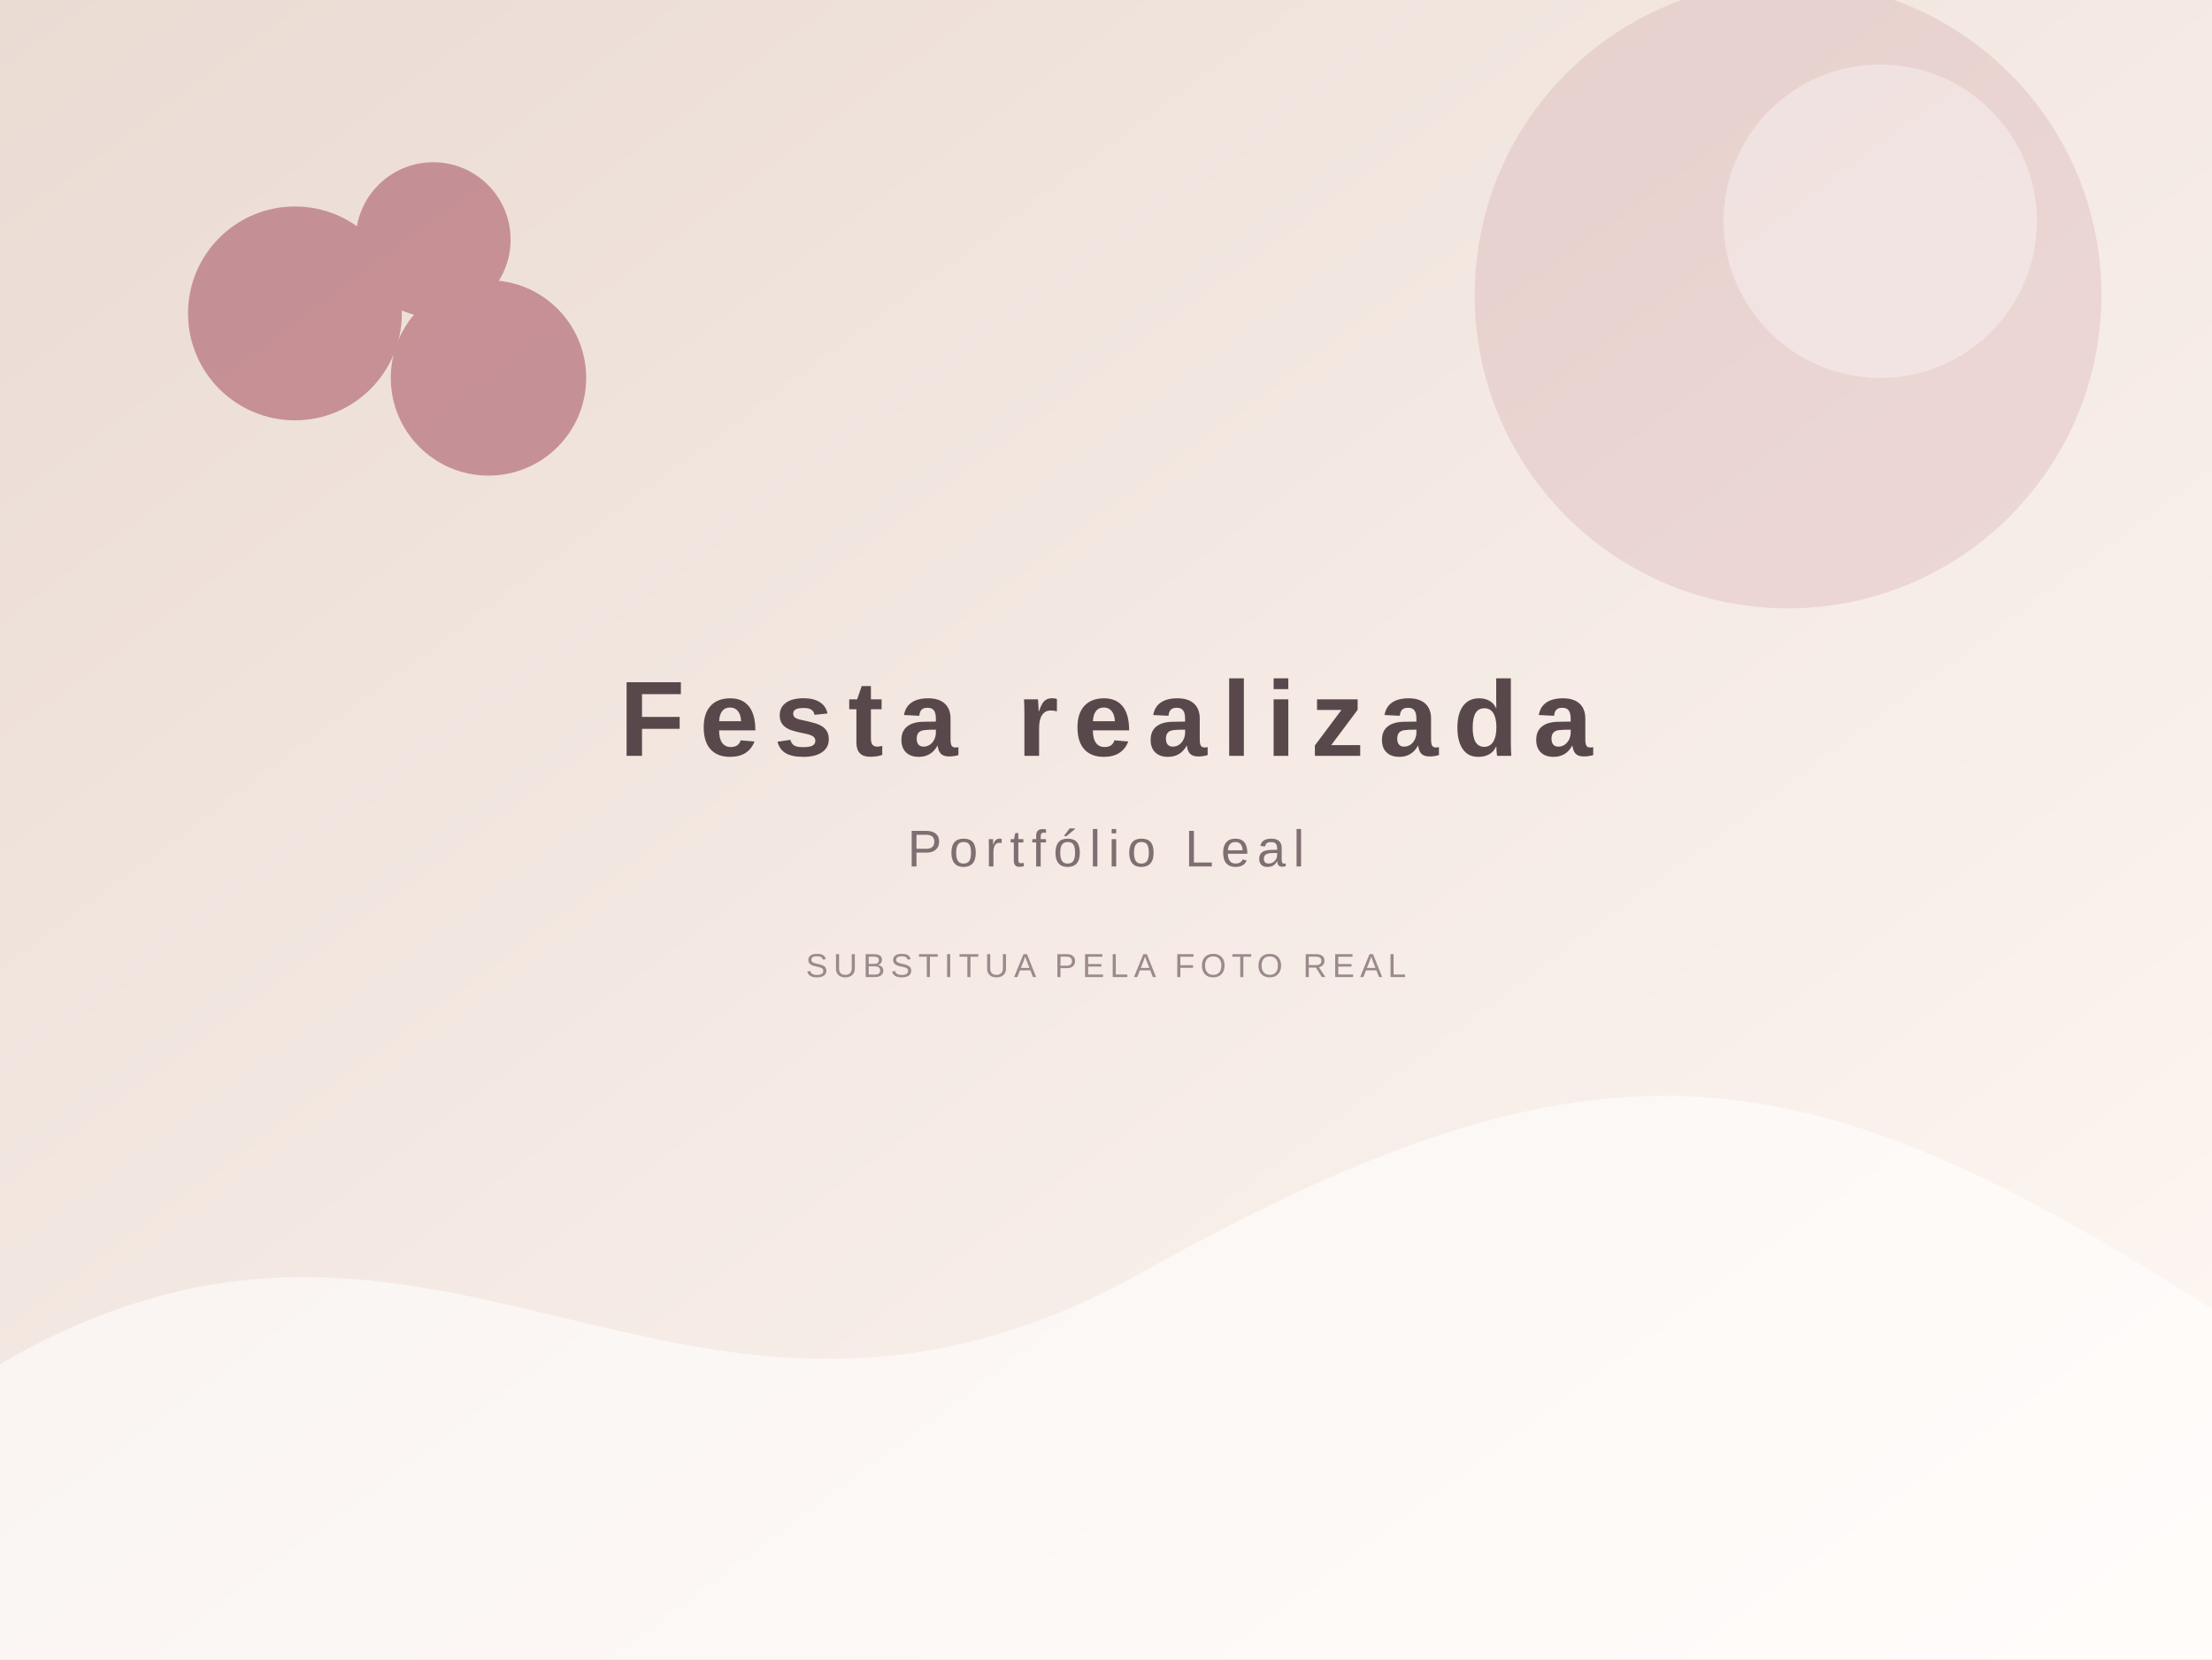
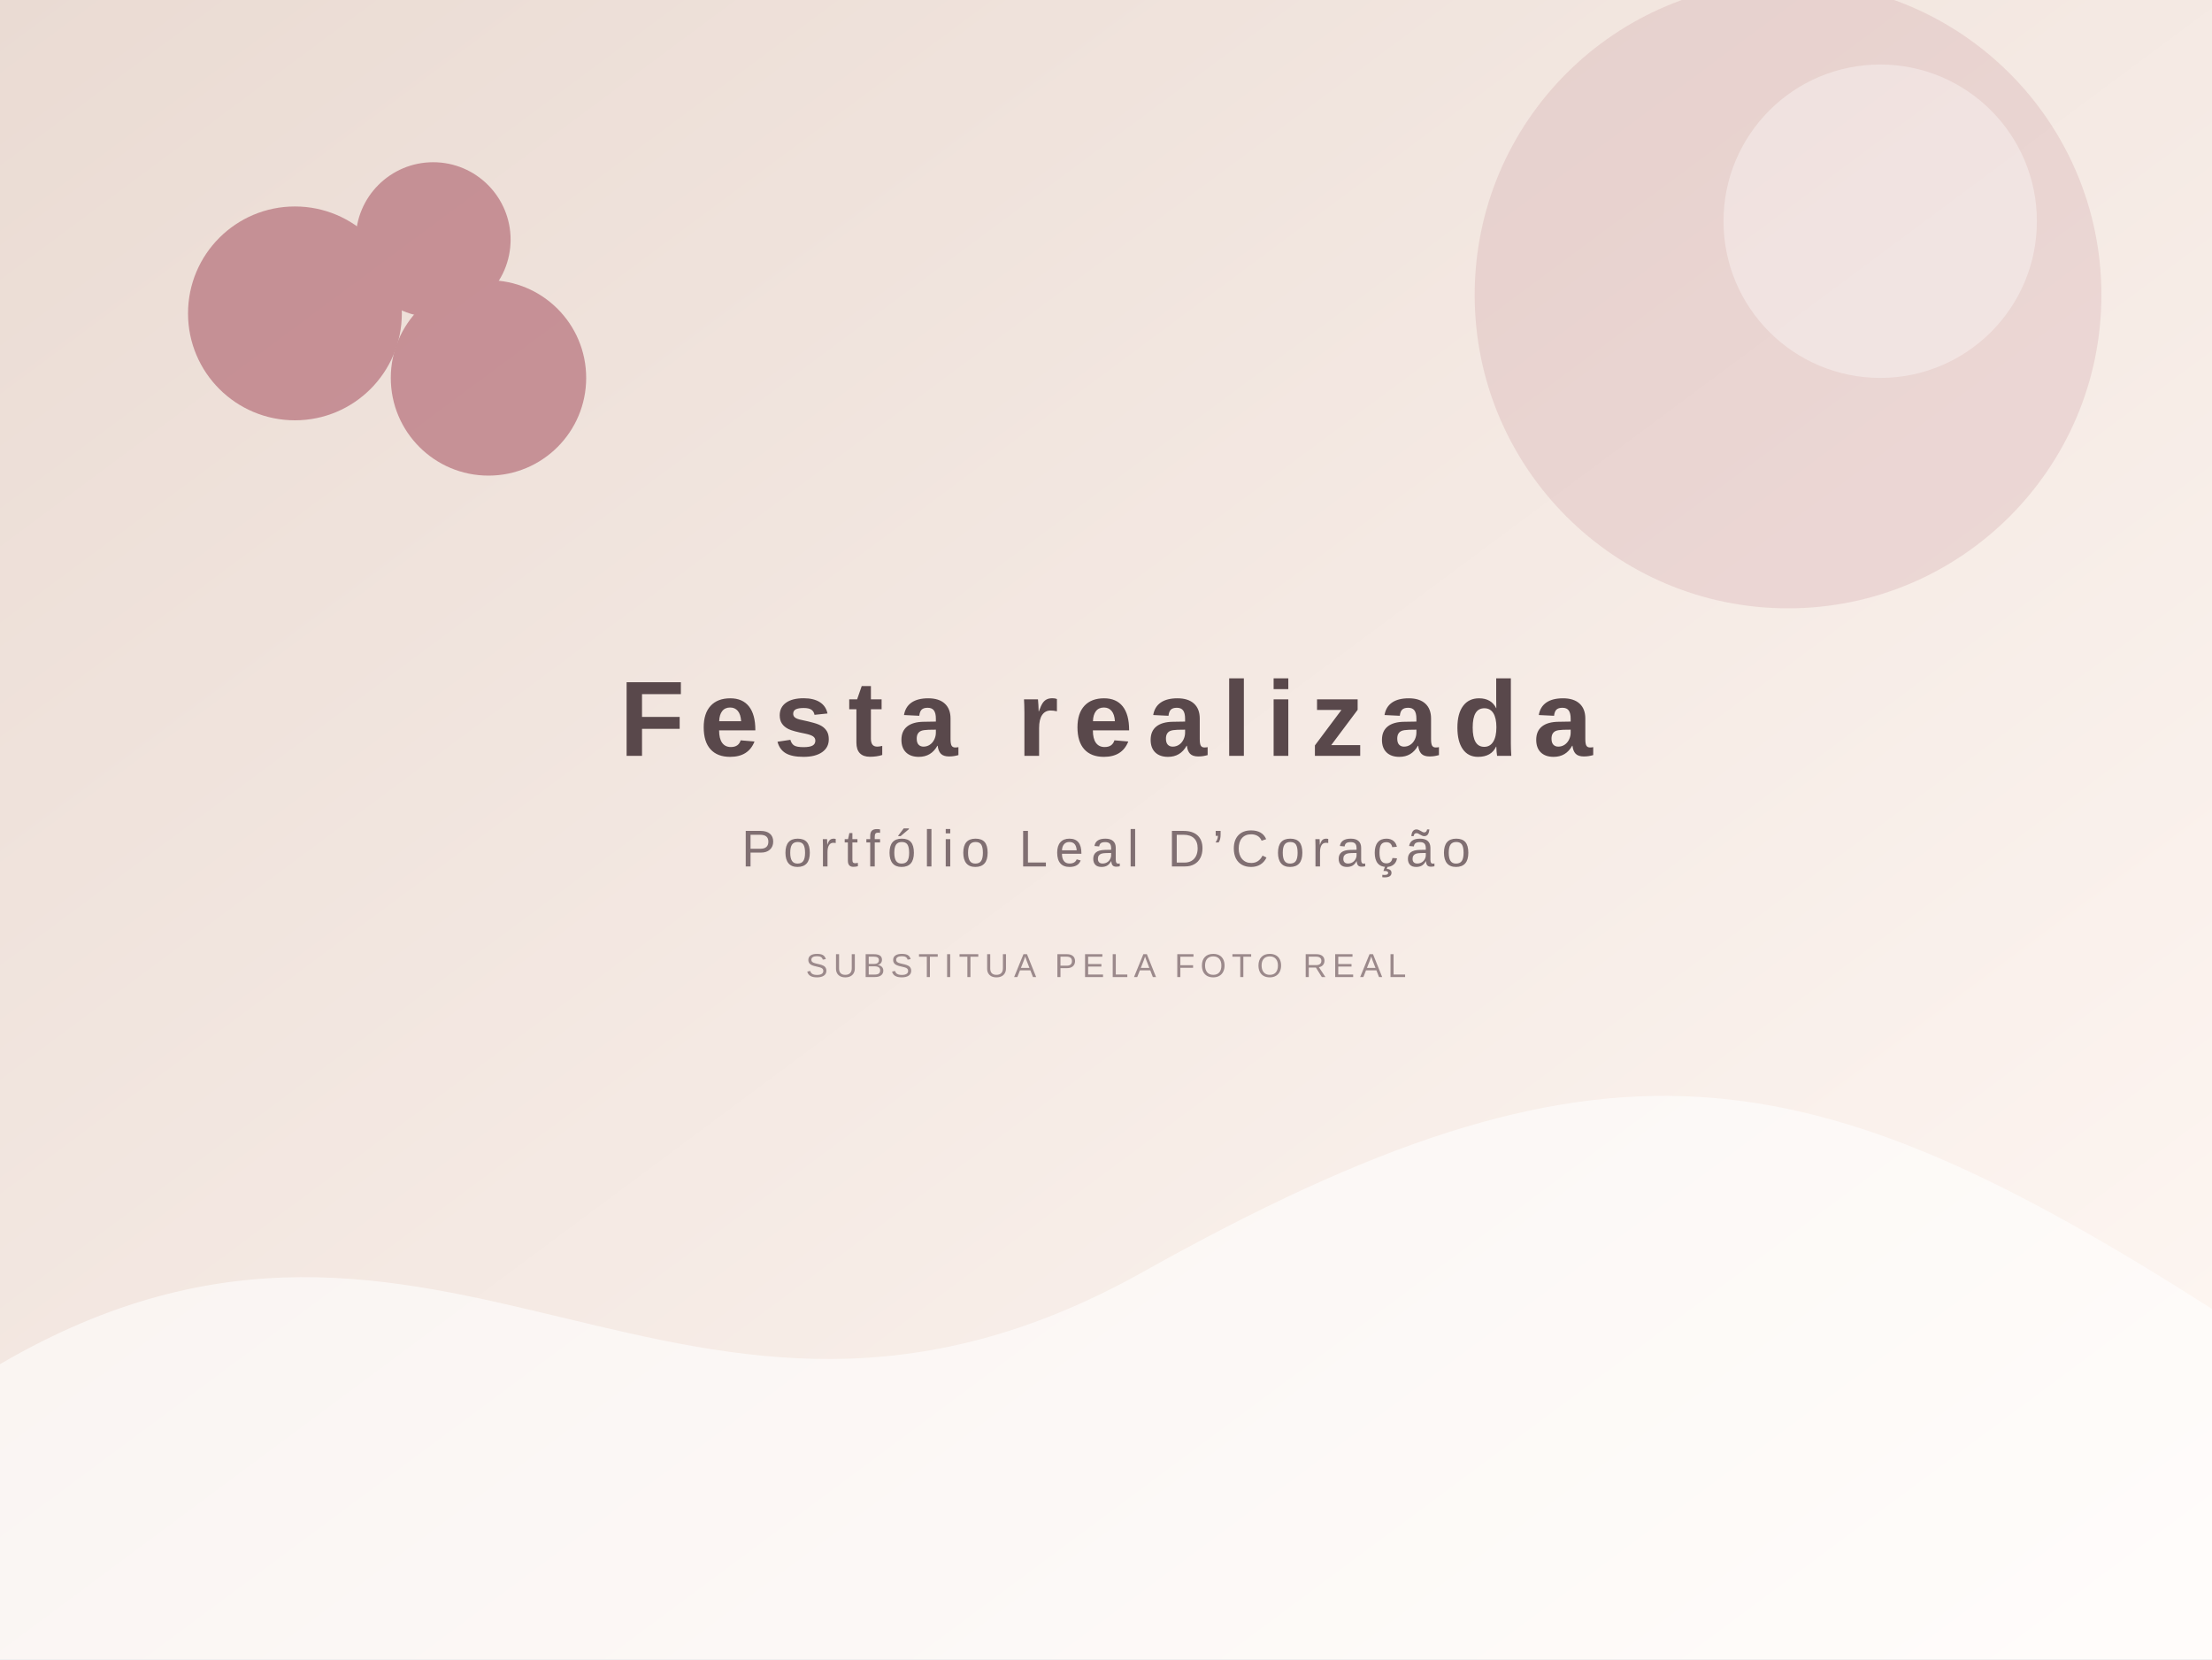
<svg xmlns="http://www.w3.org/2000/svg" viewBox="0 0 1200 900">
  <defs>
    <linearGradient id="g" x1="0" y1="0" x2="1" y2="1">
      <stop stop-color="#eadbd3" />
      <stop offset="1" stop-color="#fff8f4" />
    </linearGradient>
  </defs>
  <rect width="1200" height="900" fill="url(#g)" />
  <circle cx="970" cy="160" r="170" fill="#b8767f" opacity=".18" />
  <circle cx="1020" cy="120" r="85" fill="#fff" opacity=".35" />
  <path d="M0 740 C240 600 370 830 620 690S980 570 1200 710V900H0Z" fill="#fff" opacity=".58" />
  <g fill="#b8767f" opacity=".75">
    <circle cx="160" cy="170" r="58" />
    <circle cx="235" cy="130" r="42" />
    <circle cx="265" cy="205" r="53" />
  </g>
  <g font-family="Arial,Helvetica,sans-serif" text-anchor="middle">
    <text x="600" y="410" font-size="58" letter-spacing="8" font-weight="700" fill="#59484b">Festa realizada</text>
-     <text x="600" y="470" font-size="28" letter-spacing="4" fill="#806f72">Portfólio Leal</text>
+     <text x="600" y="470" font-size="28" letter-spacing="4" fill="#806f72">Portfólio Leal D’Coração</text>
    <text x="600" y="530" font-size="18" letter-spacing="3" fill="#9b898b">SUBSTITUA PELA FOTO REAL</text>
  </g>
</svg>
